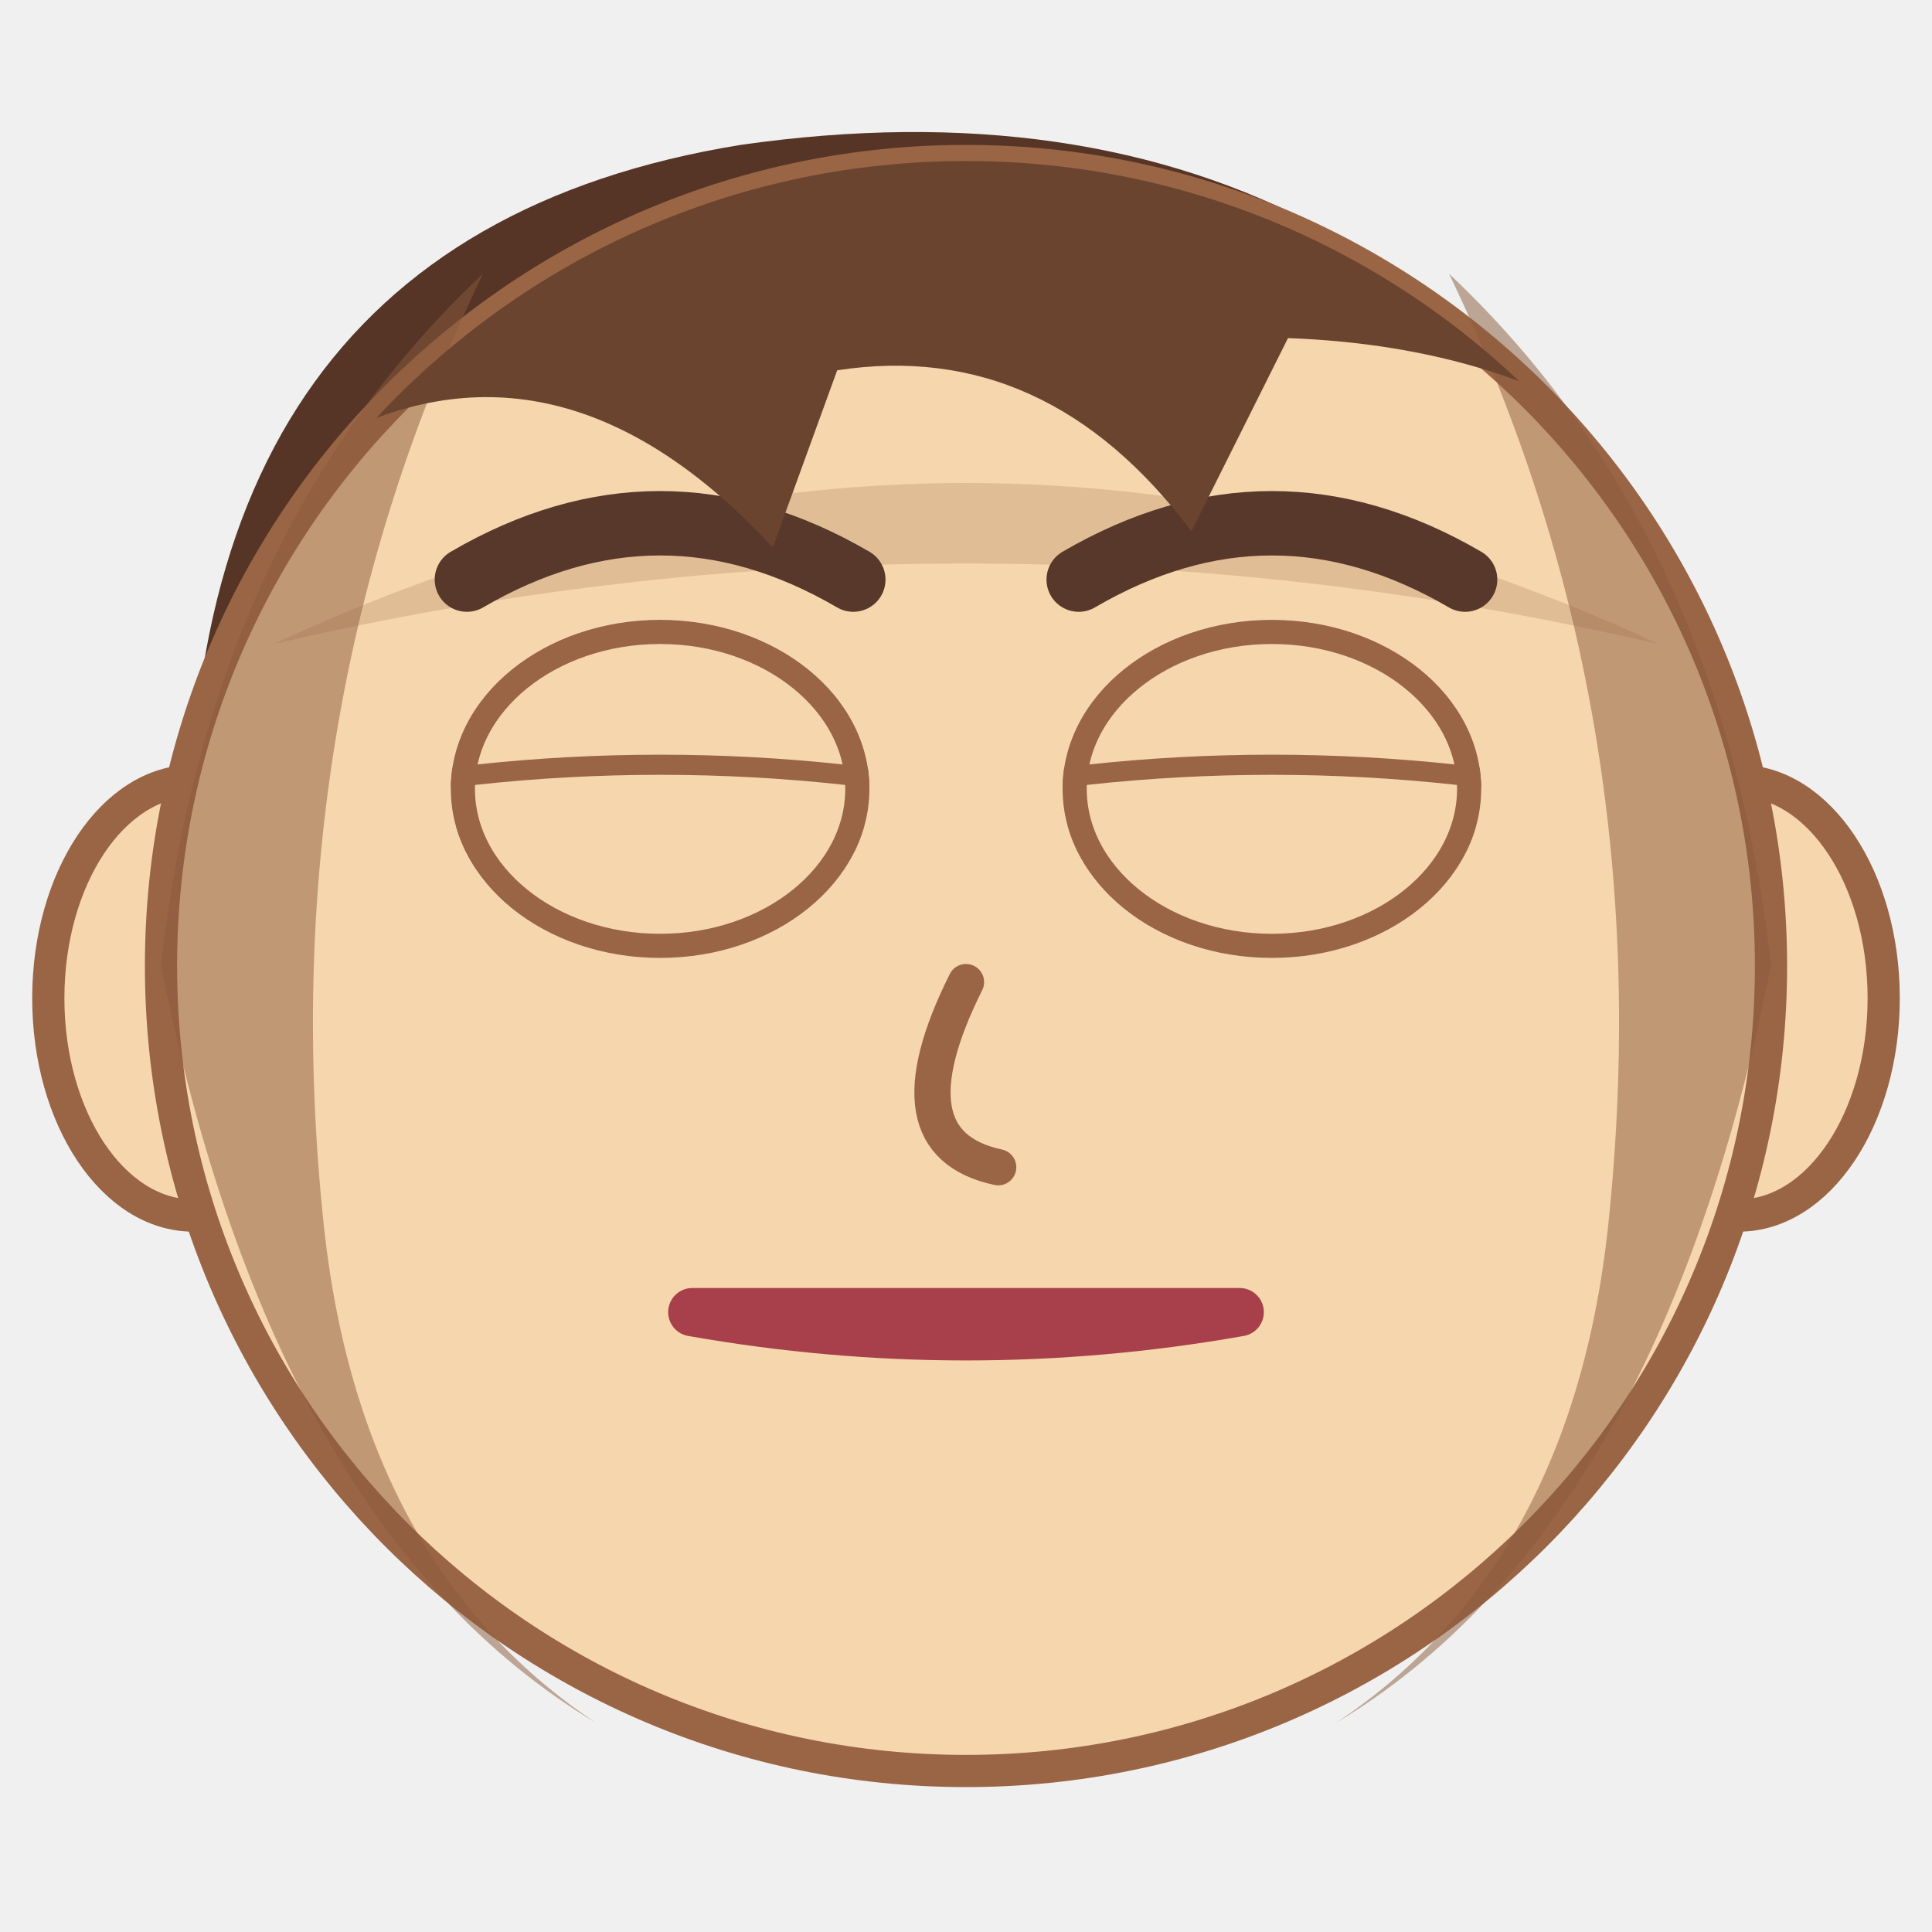
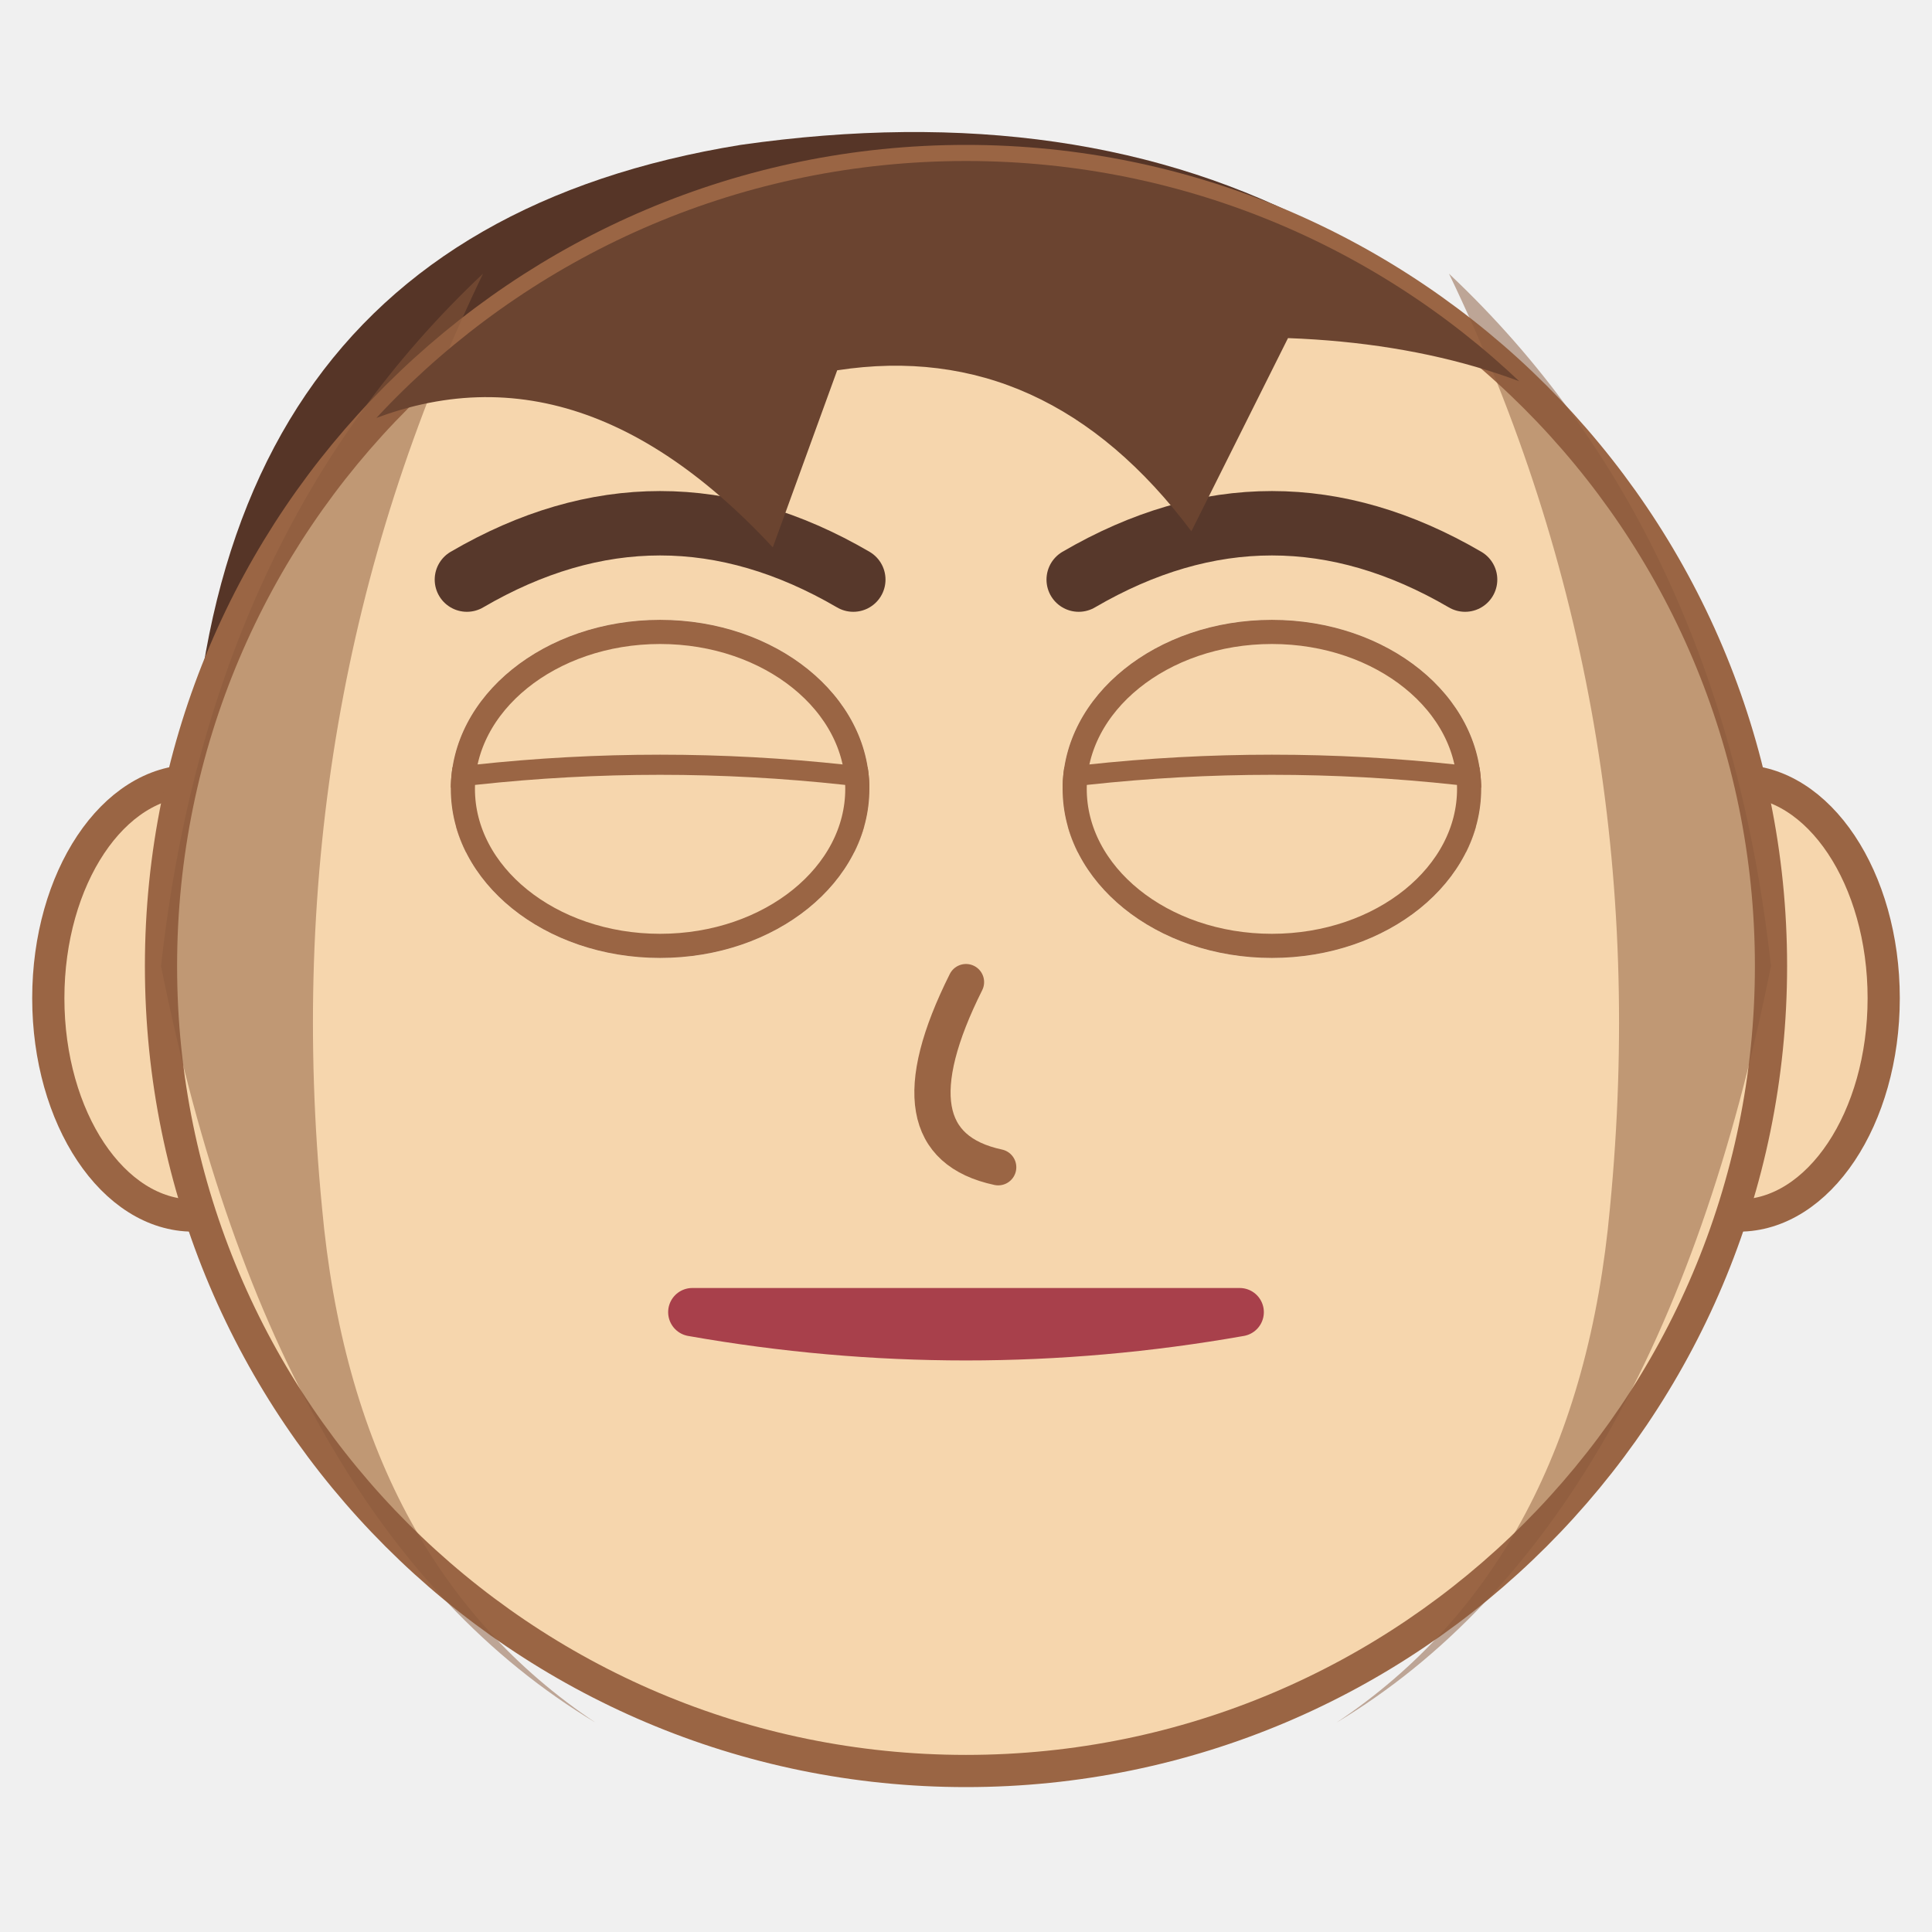
<svg xmlns="http://www.w3.org/2000/svg" viewBox="0 0 240 240" role="img" aria-label="Cartoon mascot face">
  <defs>
    <clipPath id="eyeSocketLeft">
      <ellipse cx="82" cy="98" rx="26" ry="21" id="ellipse-1" />
    </clipPath>
    <clipPath id="eyeSocketRight">
      <ellipse cx="158" cy="98" rx="26" ry="21" id="ellipse-2" />
    </clipPath>
    <clipPath id="headShape">
      <circle cx="120" cy="120" r="100" id="circle-1" />
    </clipPath>
  </defs>
  <g id="faceRoot" data-name="Face">
    <path id="hairBack" data-name="Hair back" d="M24 118 Q18 30 92 18 Q176 6 214 84 Q222 108 216 132 Q206 74 150 58 Q84 44 40 92 Z" fill="#563527" />
    <g id="earLeft" data-name="Left ear">
      <ellipse id="earLeftShape" data-name="Left ear shape" cx="24" cy="124" rx="18" ry="27" fill="#f6d6ad" stroke="#9a6544" stroke-width="4" />
      <path id="earLeftFold" data-name="Left ear fold" d="M26 112 Q16 124 26 136" fill="none" stroke="#9a6544" stroke-width="3" stroke-linecap="round" opacity=".7" />
    </g>
    <g id="earRight" data-name="Right ear">
      <ellipse id="earRightShape" data-name="Right ear shape" cx="216" cy="124" rx="18" ry="27" fill="#f6d6ad" stroke="#9a6544" stroke-width="4" />
      <path id="earRightFold" data-name="Right ear fold" d="M214 112 Q224 124 214 136" fill="none" stroke="#9a6544" stroke-width="3" stroke-linecap="round" opacity=".7" />
    </g>
-     <ellipse id="chin" data-name="Chin" cx="120" cy="142" rx="92" ry="76" fill="#f6d6ad" stroke="#9a6544" stroke-width="4" />
-     <circle id="head" data-name="Head shape" cx="120" cy="120" r="100" fill="#f6d6ad" stroke="#9a6544" stroke-width="4" />
+     <path id="head" data-name="Head shape" d="M120 20 C175.2 20 220 64.8 220 120 C220 175.2 175.2 220 120 220 C64.8 220 20 175.2 20 120 C20 64.8 64.8 20 120 20 Z" fill="#f6d6ad" stroke="#9a6544" stroke-width="4" stroke-linejoin="round" />
    <path id="shadeLeft" data-name="Left cheek shade" d="M20 120 Q26 66 60 34 Q34 88 40 150 Q44 194 74 214 Q34 190 20 120 Z" fill="#8a5a3c" opacity=".5" />
    <path id="shadeRight" data-name="Right cheek shade" d="M220 120 Q214 66 180 34 Q206 88 200 150 Q196 194 166 214 Q206 190 220 120 Z" fill="#8a5a3c" opacity=".5" />
-     <path id="browShade" data-name="Forehead shade" d="M34 80 Q120 40 206 80 Q120 60 34 80 Z" fill="#8a5a3c" opacity=".2" />
    <path id="mouth" data-name="Mouth" d="M86 163 Q120 163 154 163 Q120 169 86 163 Z" fill="#5e1f27" stroke="#a8404b" stroke-width="6" stroke-linejoin="round" />
    <path id="tongue" data-name="Tongue" d="M140.4 164.9 Q120 167.1 99.6 164.9 L99.6 164.9 Q120 167.1 140.4 164.9 Z" fill="#c9566e" />
    <path id="teeth" data-name="Teeth" d="M99.6 163 Q120 163 140.4 163 L140.4 163 Q120 163 99.6 163 Z" fill="#fffdf7" />
    <g id="eyeLeft" data-name="Left eye" clip-path="url(#eyeSocketLeft)">
      <ellipse id="eyeWhiteLeft" data-name="Left eye white" cx="82" cy="98" rx="26" ry="21" fill="#ffffff" />
      <circle id="pupilLeft" data-name="Left pupil" cx="82" cy="98" r="10" fill="#263238" />
      <circle id="glintLeft" data-name="Left eye glint" cx="78" cy="93" r="3.4" fill="#ffffff" opacity=".9" />
      <path id="lidUpperLeft" data-name="Left upper eyelid" d="M36 50 h92 v50 q-46 12 -92 0 Z" fill="#f6d6ad" stroke="#9a6544" stroke-width="3" />
      <path id="lidLowerLeft" data-name="Left lower eyelid" d="M36 146 h92 v-46 q-46 -10 -92 0 Z" fill="#f6d6ad" stroke="#9a6544" stroke-width="2.5" />
      <ellipse id="rimLeft" data-name="Left eye outline" cx="82" cy="98" rx="26" ry="21" fill="none" stroke="#9a6544" stroke-width="6" />
    </g>
    <g id="eyeRight" data-name="Right eye" clip-path="url(#eyeSocketRight)">
      <ellipse id="eyeWhiteRight" data-name="Right eye white" cx="158" cy="98" rx="26" ry="21" fill="#ffffff" />
      <circle id="pupilRight" data-name="Right pupil" cx="158" cy="98" r="10" fill="#263238" />
      <circle id="glintRight" data-name="Right eye glint" cx="154" cy="93" r="3.4" fill="#ffffff" opacity=".9" />
      <path id="lidUpperRight" data-name="Right upper eyelid" d="M112 50 h92 v50 q-46 12 -92 0 Z" fill="#f6d6ad" stroke="#9a6544" stroke-width="3" />
      <path id="lidLowerRight" data-name="Right lower eyelid" d="M112 146 h92 v-46 q-46 -10 -92 0 Z" fill="#f6d6ad" stroke="#9a6544" stroke-width="2.5" />
      <ellipse id="rimRight" data-name="Right eye outline" cx="158" cy="98" rx="26" ry="21" fill="none" stroke="#9a6544" stroke-width="6" />
    </g>
    <g id="eyebrows" data-name="Eyebrows" fill="none" stroke="#57382b" stroke-width="8" stroke-linecap="round">
      <path id="browLeft" data-name="Left eyebrow" d="M58 72 Q82 58 106 72" />
      <path id="browRight" data-name="Right eyebrow" d="M134 72 Q158 58 182 72" />
    </g>
    <path id="nose" data-name="Nose" d="M120 122 Q110 142 124 145" fill="none" stroke="#9a6544" stroke-width="4.5" stroke-linecap="round" />
    <g id="hairFront" data-name="Hair front" clip-path="url(#headShape)">
      <path id="hair" data-name="Fringe" d="M8 96 Q10 14 112 6 Q214 8 232 94 Q214 44 160 42 L148 66 Q130 42 104 46 L96 68 Q70 40 42 54 Q18 66 8 96 Z" fill="#6b4430" />
    </g>
  </g>
</svg>
